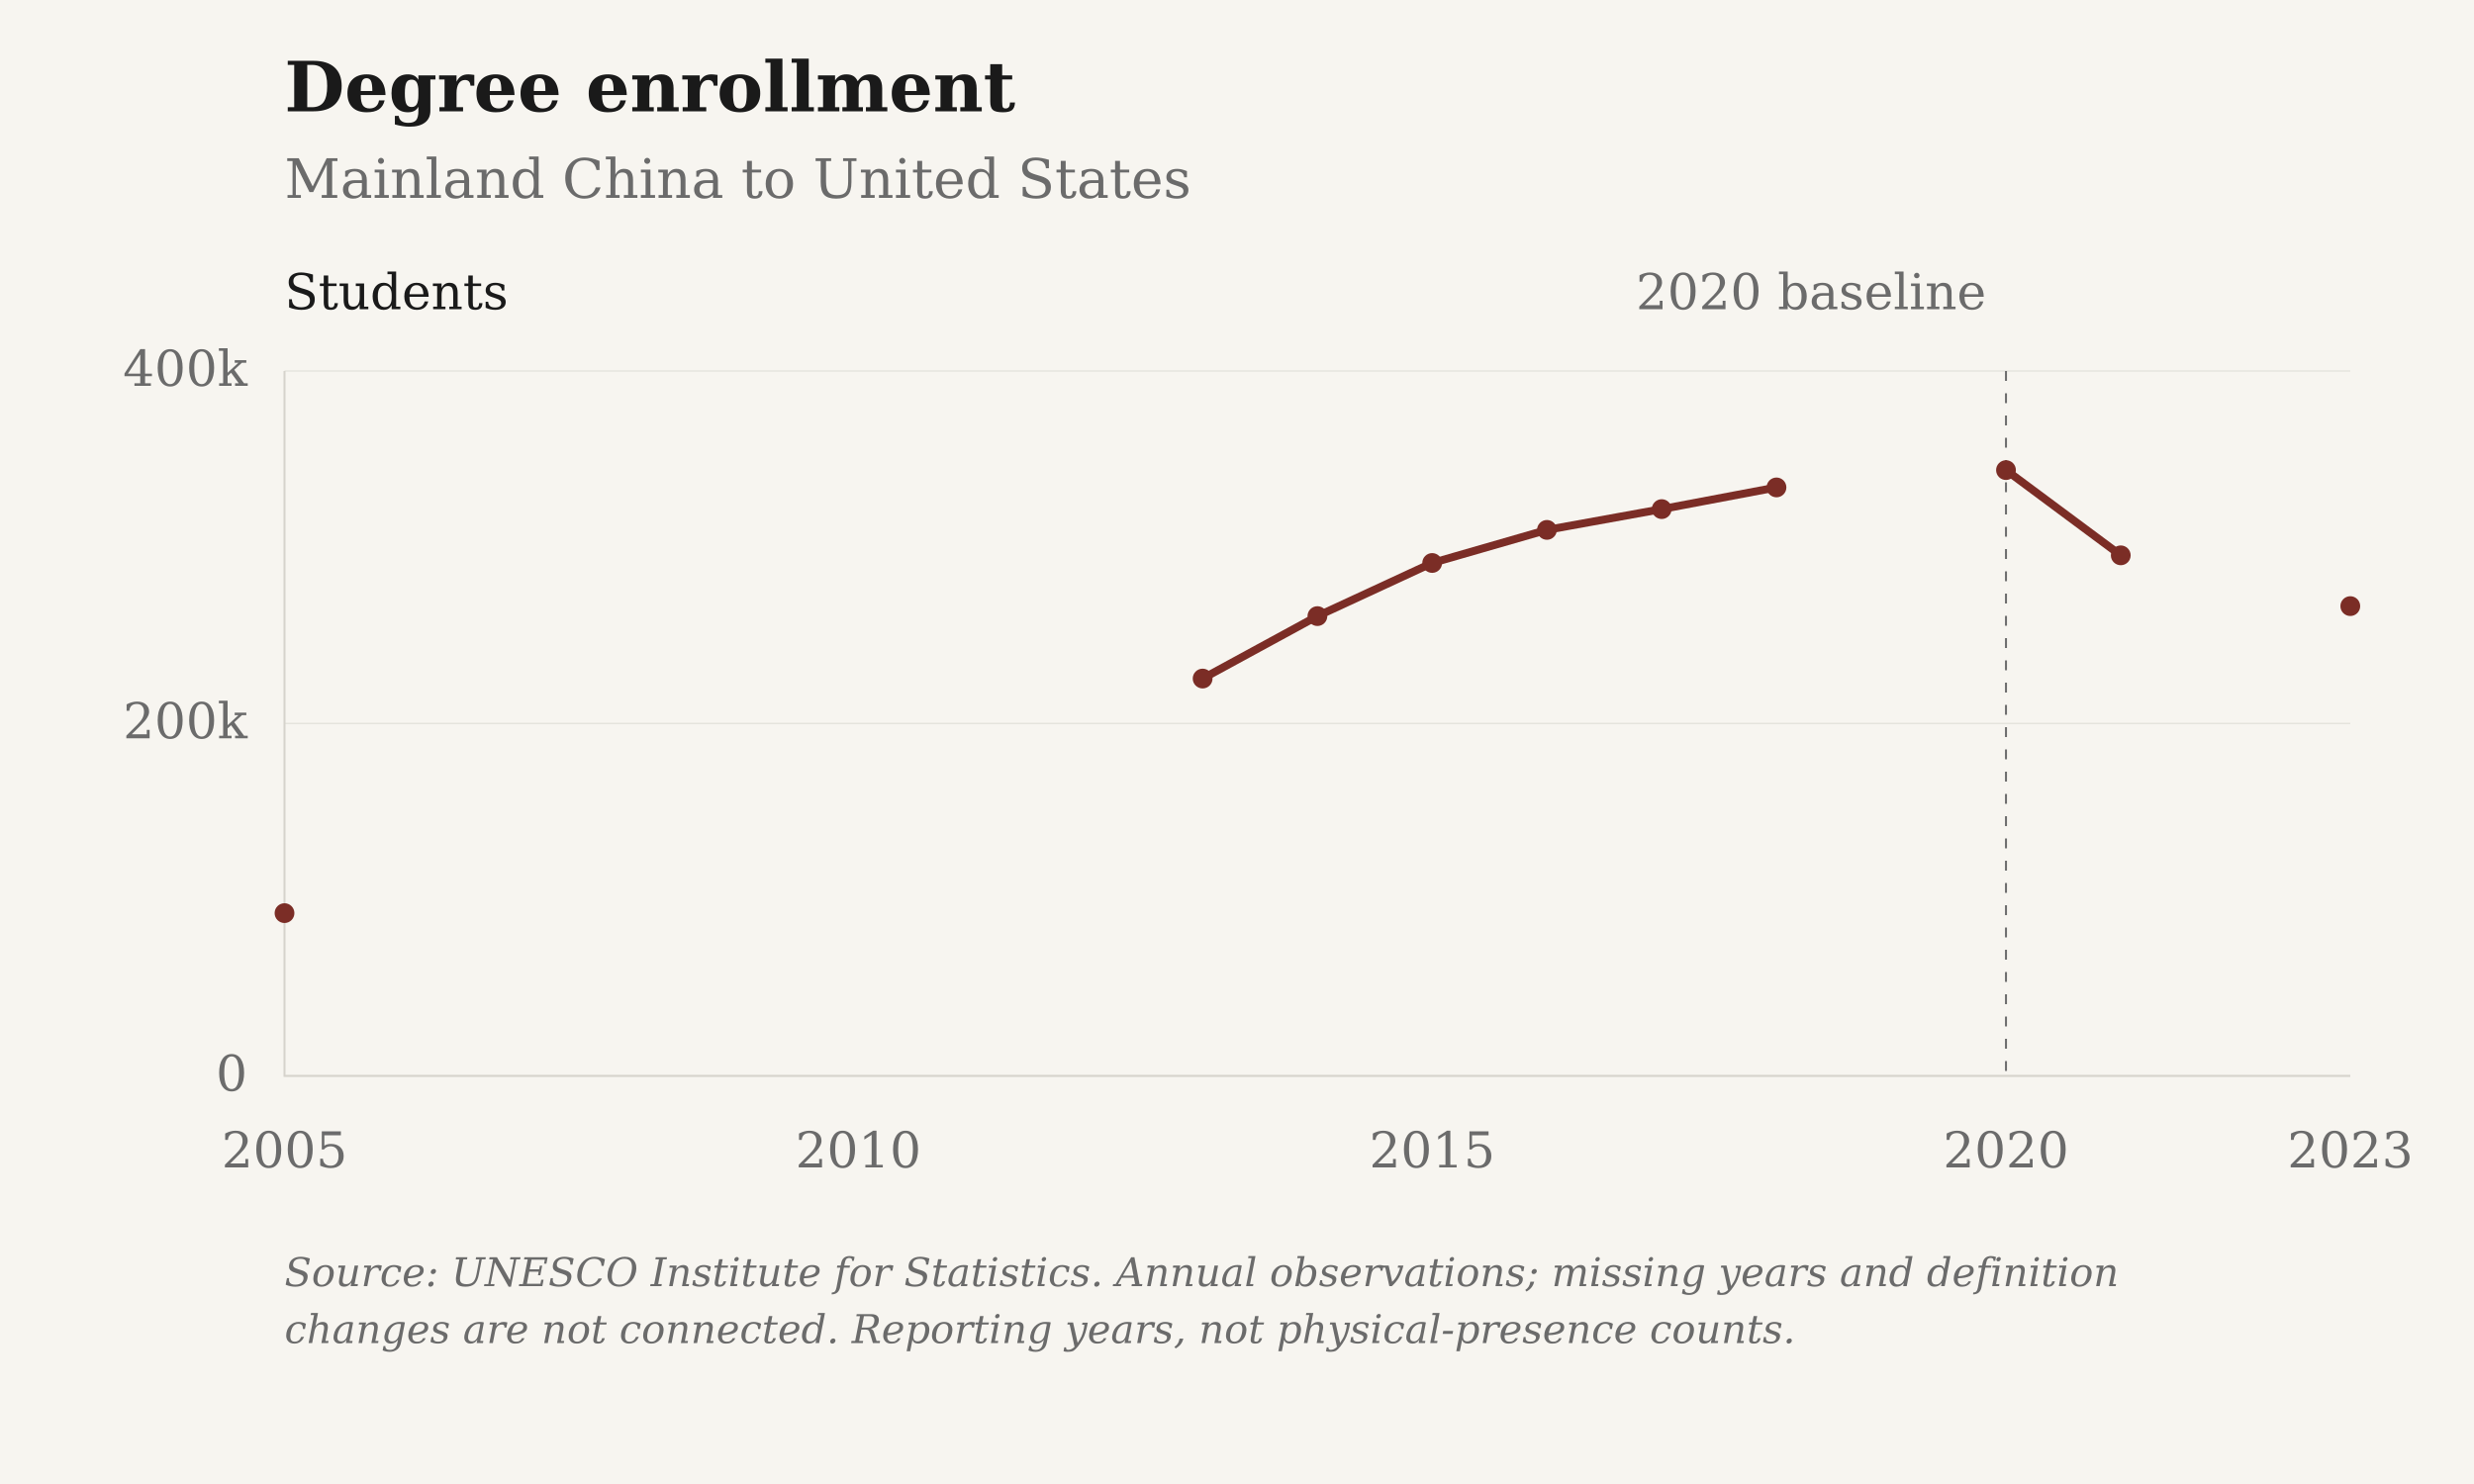
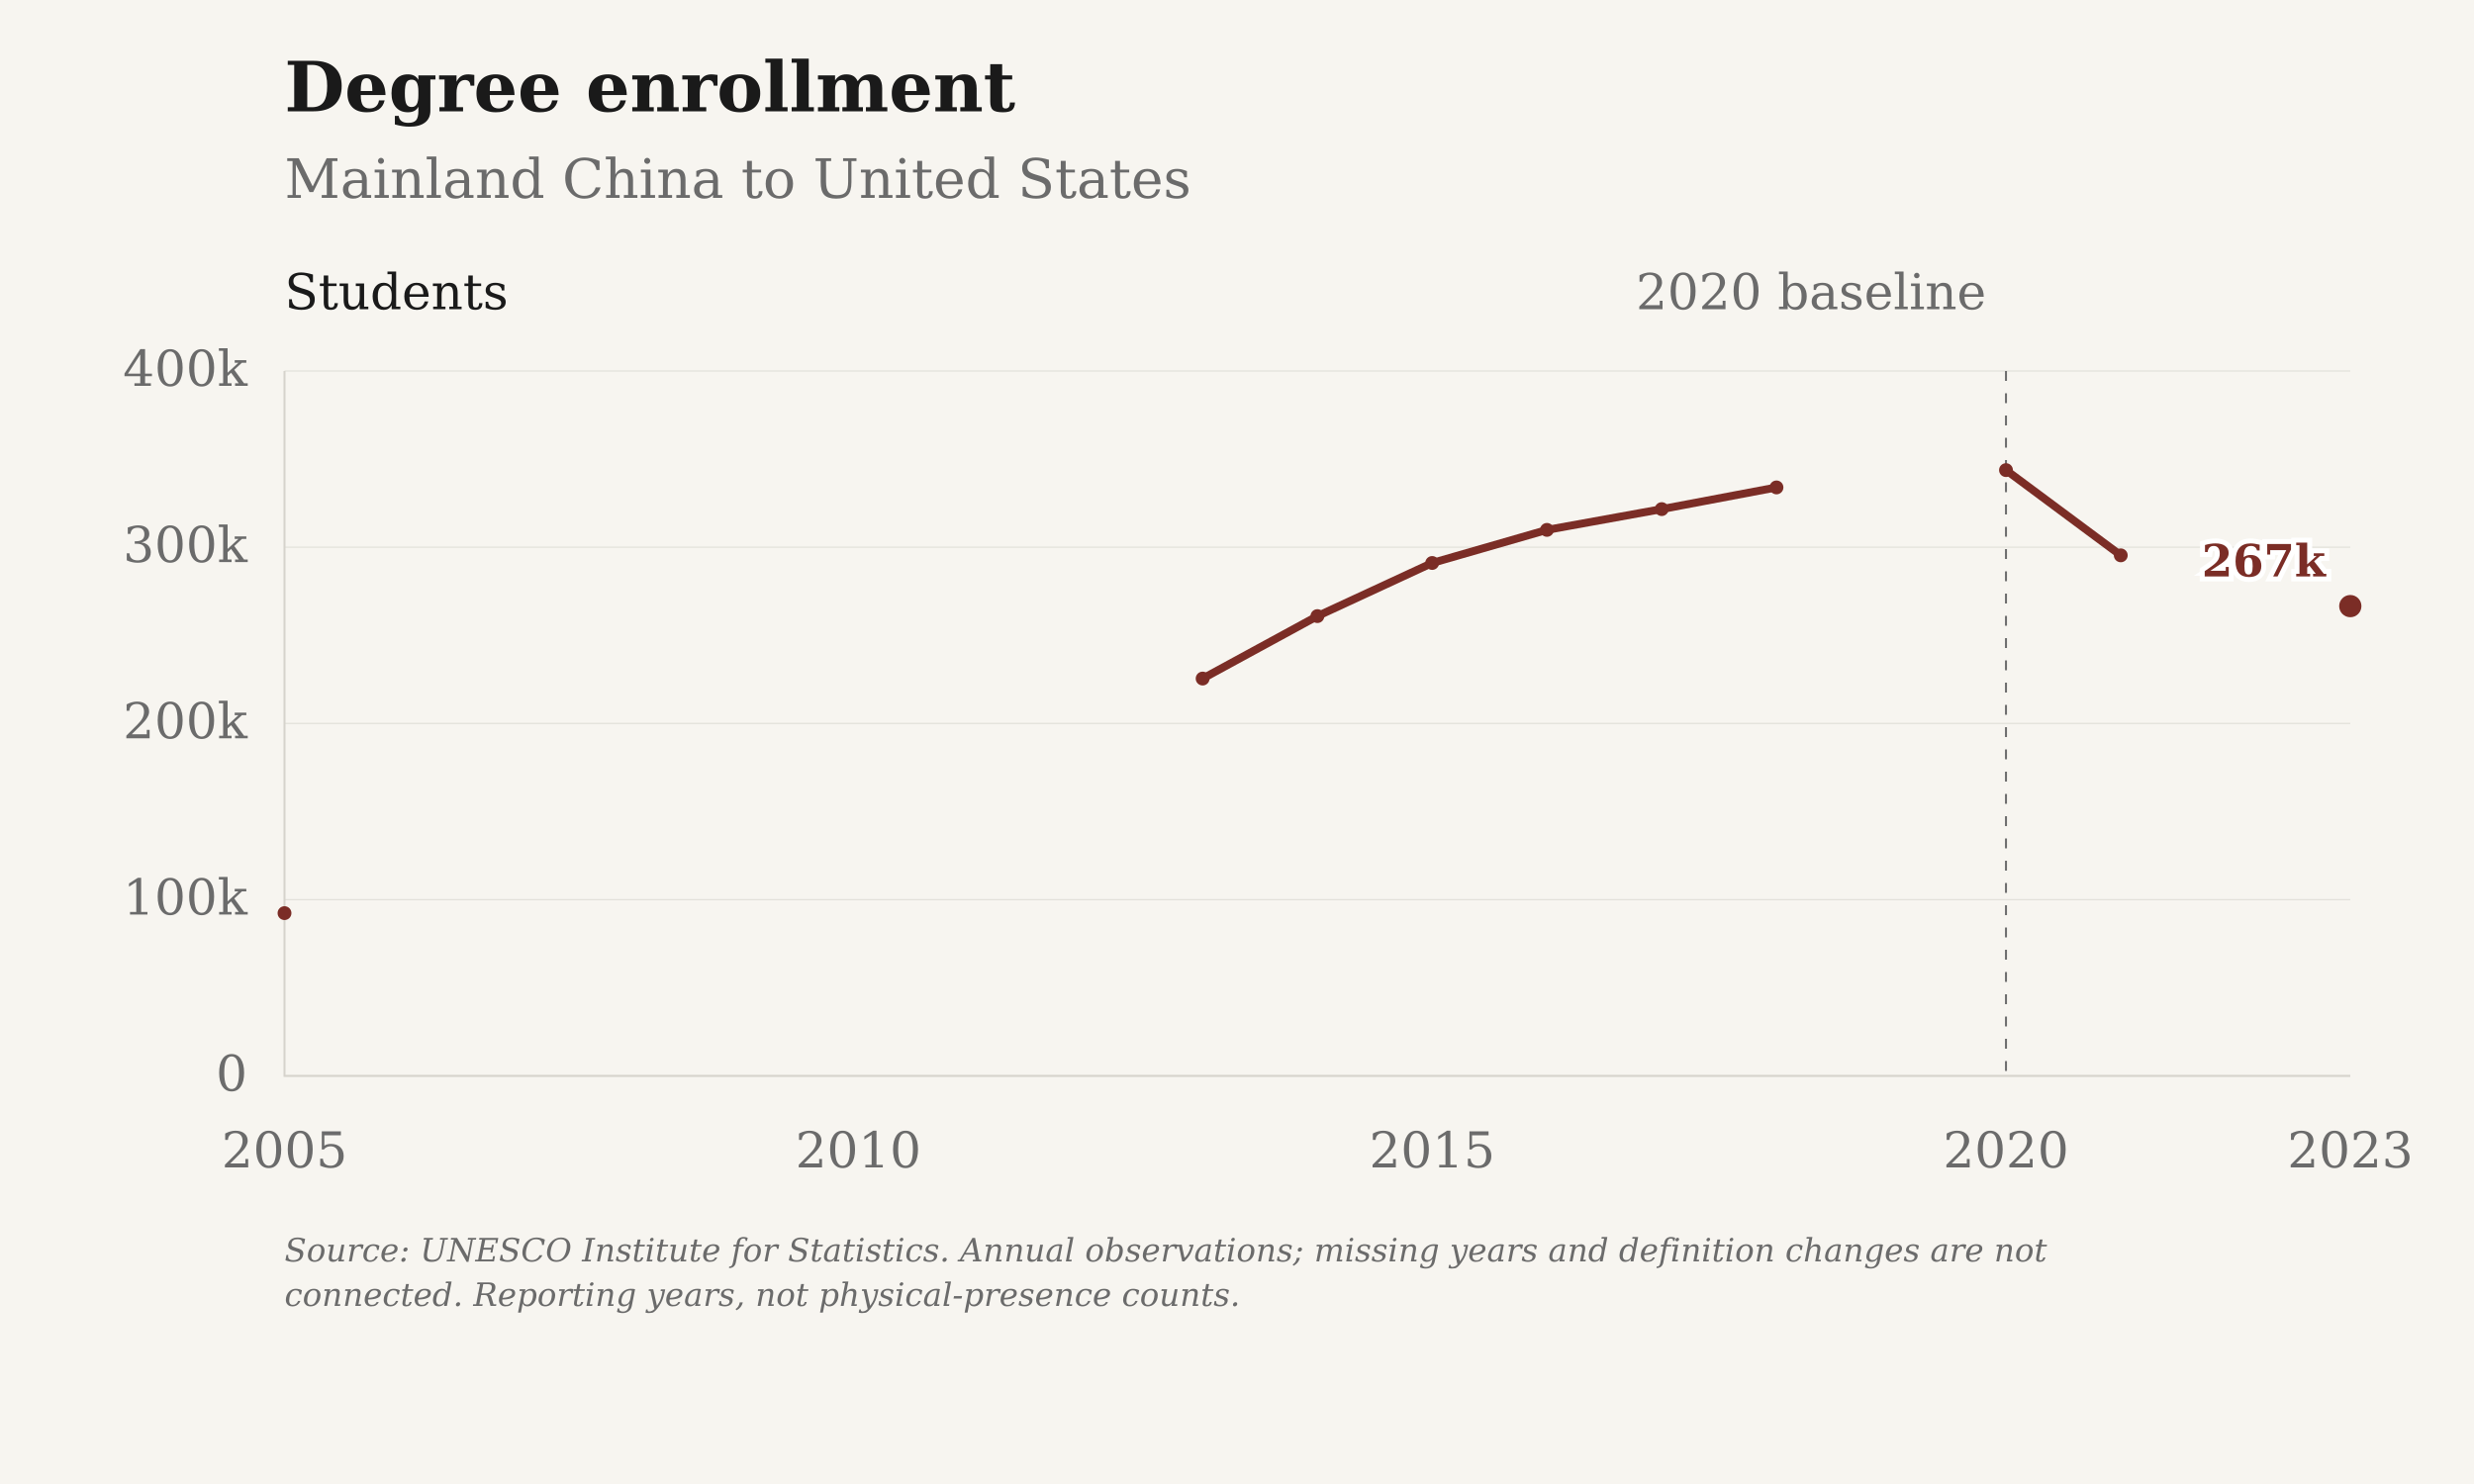
<svg xmlns="http://www.w3.org/2000/svg" viewBox="0 0 1000 600" role="img" aria-label="Degree enrollment: Mainland China to United States">
  <rect class="chart-background" width="1000" height="600" fill="#F7F5F0" />
  <g font-family="DejaVu Serif, Georgia, 'Times New Roman', serif" font-size="20" fill="#6B6B6B">
    <text x="115" y="45" font-size="28" font-weight="bold" fill="#1A1A1A">Degree enrollment</text>
    <text x="115" y="80" font-size="22">Mainland China to United States</text>
    <path d="M115 435.00H950" stroke="#D6D3CC" stroke-opacity="0.6" stroke-width="0.5" />
    <text x="100" y="441.00" text-anchor="end">0</text>
+     <path d="M115 363.75H950" stroke="#D6D3CC" stroke-opacity="0.6" stroke-width="0.5" />
+     <text x="100" y="369.75" text-anchor="end">100k</text>
    <path d="M115 292.50H950" stroke="#D6D3CC" stroke-opacity="0.6" stroke-width="0.5" />
    <text x="100" y="298.50" text-anchor="end">200k</text>
+     <path d="M115 221.25H950" stroke="#D6D3CC" stroke-opacity="0.6" stroke-width="0.5" />
+     <text x="100" y="227.25" text-anchor="end">300k</text>
    <path d="M115 150.00H950" stroke="#D6D3CC" stroke-opacity="0.6" stroke-width="0.5" />
    <text x="100" y="156.00" text-anchor="end">400k</text>
    <text x="115.00" y="472" text-anchor="middle">2005</text>
    <text x="346.94" y="472" text-anchor="middle">2010</text>
    <text x="578.89" y="472" text-anchor="middle">2015</text>
    <text x="810.83" y="472" text-anchor="middle">2020</text>
    <text x="950.00" y="472" text-anchor="middle">2023</text>
    <path d="M115 150V435H950" stroke="#D6D3CC" stroke-width="0.8" fill="none" />
    <path d="M810.83 150V435" stroke="#6B6B6B" stroke-width="0.8" stroke-dasharray="4 5" />
    <text x="802.83" y="125" text-anchor="end">2020 baseline</text>
    <text x="115" y="125" fill="#1A1A1A">Students</text>
    <path class="data-line" d="M115.00,369.19 M486.11,274.35 L532.50,249.10 L578.89,227.62 L625.28,214.24 L671.67,205.84 L718.06,197.07 M810.83,190.07 L857.22,224.53 M950.00,245.06" fill="none" stroke="#7B2D26" stroke-width="3.2" stroke-linejoin="round" />
-     <circle cx="115.00" cy="369.19" r="4" fill="#7B2D26" />
-     <circle cx="486.11" cy="274.35" r="4" fill="#7B2D26" />
-     <circle cx="532.50" cy="249.10" r="4" fill="#7B2D26" />
-     <circle cx="578.89" cy="227.62" r="4" fill="#7B2D26" />
-     <circle cx="625.28" cy="214.24" r="4" fill="#7B2D26" />
-     <circle cx="671.67" cy="205.84" r="4" fill="#7B2D26" />
-     <circle cx="718.06" cy="197.07" r="4" fill="#7B2D26" />
-     <circle cx="810.83" cy="190.07" r="4" fill="#7B2D26" />
-     <circle cx="857.22" cy="224.53" r="4" fill="#7B2D26" />
-     <circle cx="950.00" cy="245.06" r="4" fill="#7B2D26" />
-     <text class="figure-source" x="115" y="520" font-size="16" font-style="italic">Source: UNESCO Institute for Statistics. Annual observations; missing years and definition</text>
-     <text class="figure-source" x="115" y="543" font-size="16" font-style="italic">changes are not connected. Reporting years, not physical-presence counts.</text>
+     <circle cx="115.00" cy="369.19" r="2.8" fill="#7B2D26" />
+     <circle cx="486.11" cy="274.35" r="2.8" fill="#7B2D26" />
+     <circle cx="532.50" cy="249.10" r="2.8" fill="#7B2D26" />
+     <circle cx="578.89" cy="227.62" r="2.8" fill="#7B2D26" />
+     <circle cx="625.28" cy="214.24" r="2.8" fill="#7B2D26" />
+     <circle cx="671.67" cy="205.84" r="2.8" fill="#7B2D26" />
+     <circle cx="718.06" cy="197.07" r="2.8" fill="#7B2D26" />
+     <circle cx="810.83" cy="190.07" r="2.8" fill="#7B2D26" />
+     <circle cx="857.22" cy="224.53" r="2.8" fill="#7B2D26" />
+     <circle cx="950.00" cy="245.06" r="4.5" fill="#7B2D26" />
+     <text class="end-label" x="940.00" y="233.06" text-anchor="end" font-size="18" font-weight="bold" fill="#7B2D26" stroke="#FFFFFF" stroke-width="4" paint-order="stroke">267k</text>
+     <text class="figure-source" x="115" y="510" font-size="13" font-style="italic">Source: UNESCO Institute for Statistics. Annual observations; missing years and definition changes are not</text>
+     <text class="figure-source" x="115" y="528" font-size="13" font-style="italic">connected. Reporting years, not physical-presence counts.</text>
  </g>
</svg>
